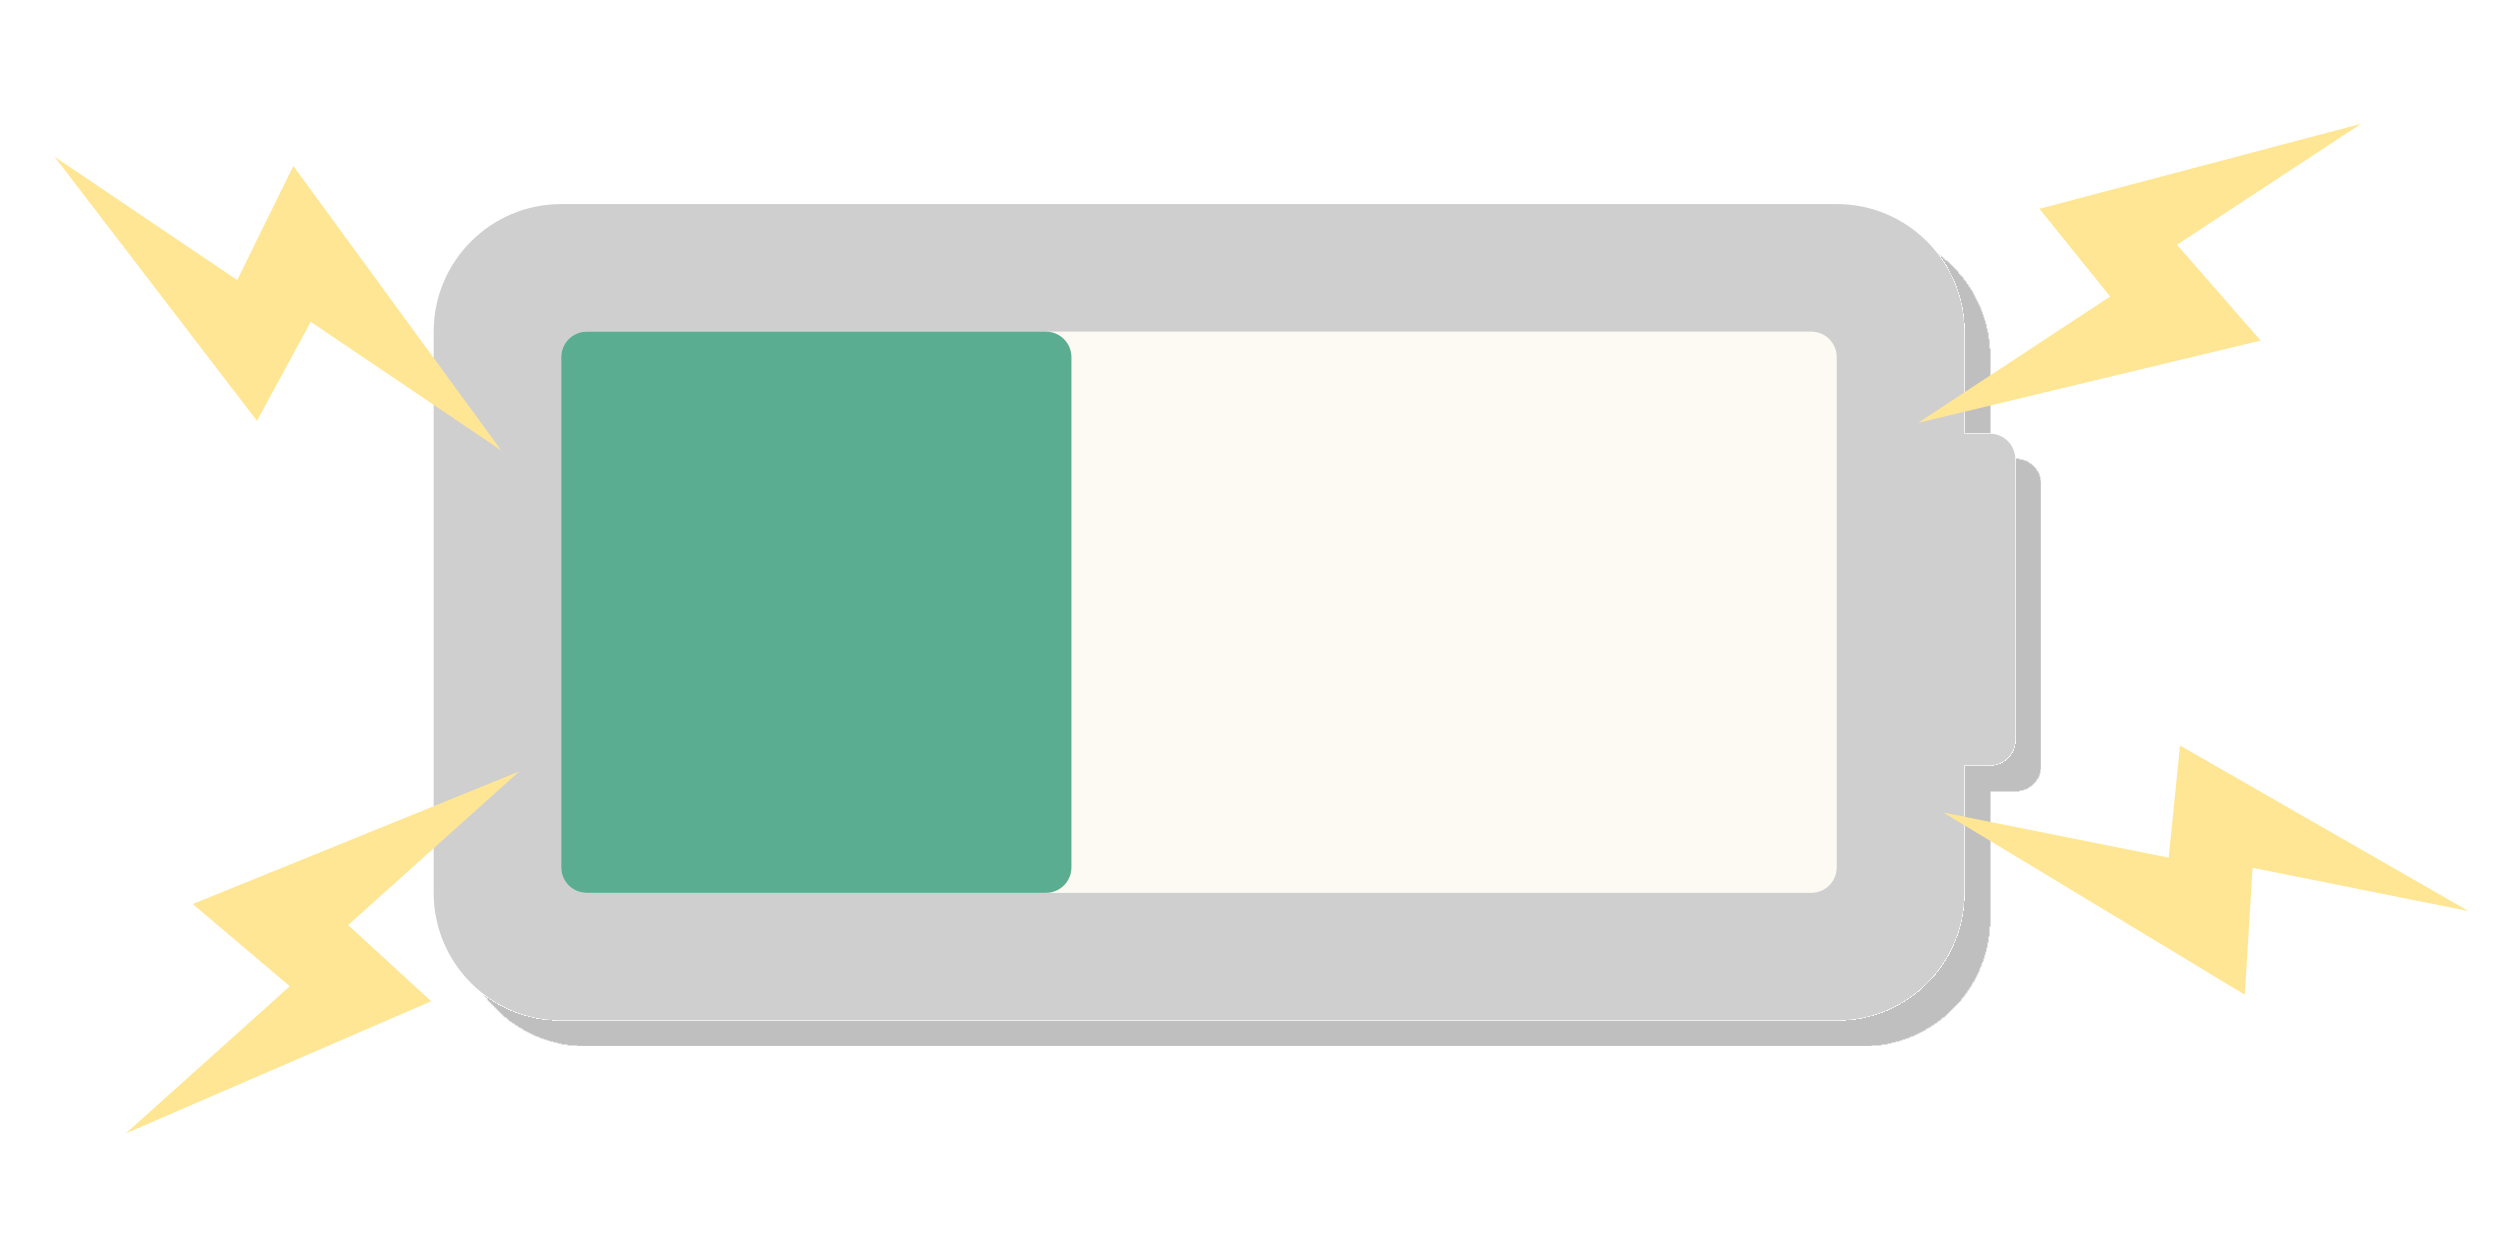
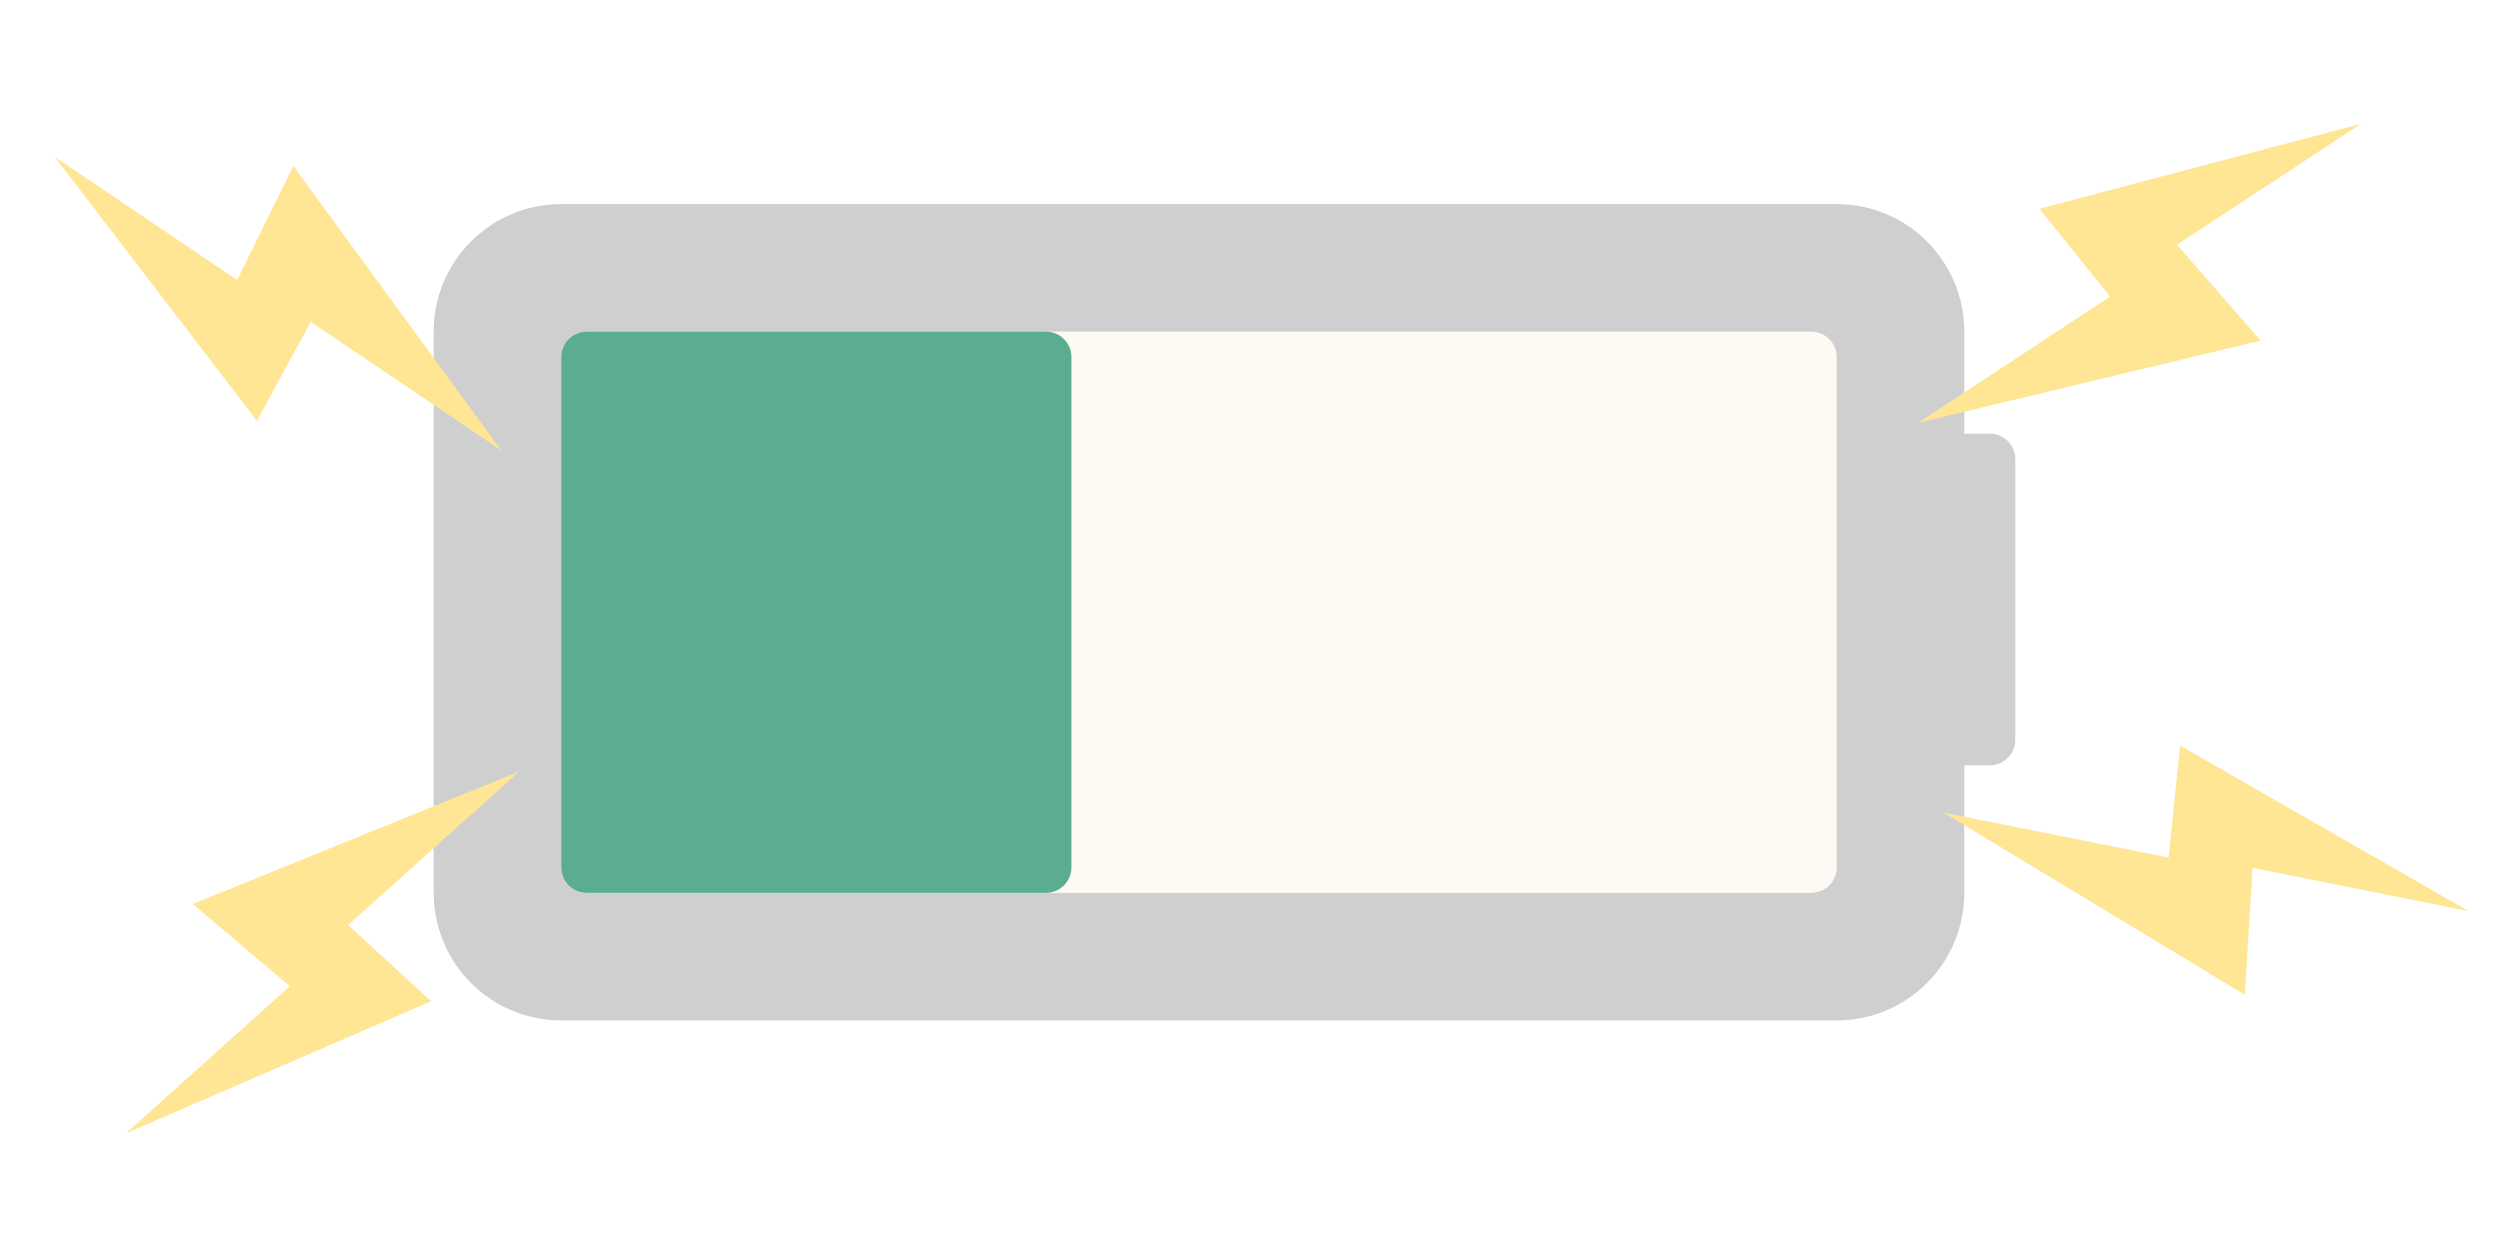
<svg xmlns="http://www.w3.org/2000/svg" width="98" height="49" viewBox="0 0 98 49" fill="none">
-   <g filter="url(#filter0_d)">
-     <rect x="17" y="8" width="60" height="32" rx="5" fill="#CFCFCF" />
-     <rect x="69" y="17" width="10" height="13" rx="1" fill="#CFCFCF" />
-     <rect x="22" y="13" width="50" height="22" rx="1" fill="#FCFAF2" />
-     <rect x="22" y="13" width="20" height="22" rx="1" fill="#5BAD92" />
-   </g>
+   <rect x="17" y="8" width="60" height="32" rx="5" fill="#CFCFCF" />
+   <rect x="69" y="17" width="10" height="13" rx="1" fill="#CFCFCF" />
+   <rect x="22" y="13" width="50" height="22" rx="1" fill="#FCFAF2" />
+   <rect x="22" y="13" width="20" height="22" rx="1" fill="#5BAD92" />
  <path d="M87.997 38.995L88.302 34.018L96.771 35.716L85.457 29.224L85.012 33.619L76.178 31.851L87.997 38.995Z" fill="#FFE694" />
  <path d="M88.618 13.35L85.338 9.595L92.556 4.851L79.945 8.185L82.717 11.624L75.191 16.575L88.618 13.35Z" fill="#FFE694" />
  <path d="M7.554 35.438L11.359 38.661L4.931 44.43L16.902 39.249L13.648 36.263L20.35 30.243L7.554 35.438Z" fill="#FFE694" />
  <path d="M11.499 6.505L9.297 10.978L2.139 6.144L10.073 16.498L12.179 12.616L19.647 17.655L11.499 6.505Z" fill="#FFE694" />
-   <defs>
-     <filter id="filter0_d" x="17" y="8" width="63" height="33" filterUnits="userSpaceOnUse" color-interpolation-filters="sRGB">
-       <feFlood flood-opacity="0" result="BackgroundImageFix" />
-       <feColorMatrix in="SourceAlpha" type="matrix" values="0 0 0 0 0 0 0 0 0 0 0 0 0 0 0 0 0 0 127 0" result="hardAlpha" />
-       <feOffset dx="1" dy="1" />
-       <feComposite in2="hardAlpha" operator="out" />
-       <feColorMatrix type="matrix" values="0 0 0 0 0 0 0 0 0 0 0 0 0 0 0 0 0 0 0.25 0" />
-       <feBlend mode="normal" in2="BackgroundImageFix" result="effect1_dropShadow" />
-       <feBlend mode="normal" in="SourceGraphic" in2="effect1_dropShadow" result="shape" />
-     </filter>
-   </defs>
</svg>
